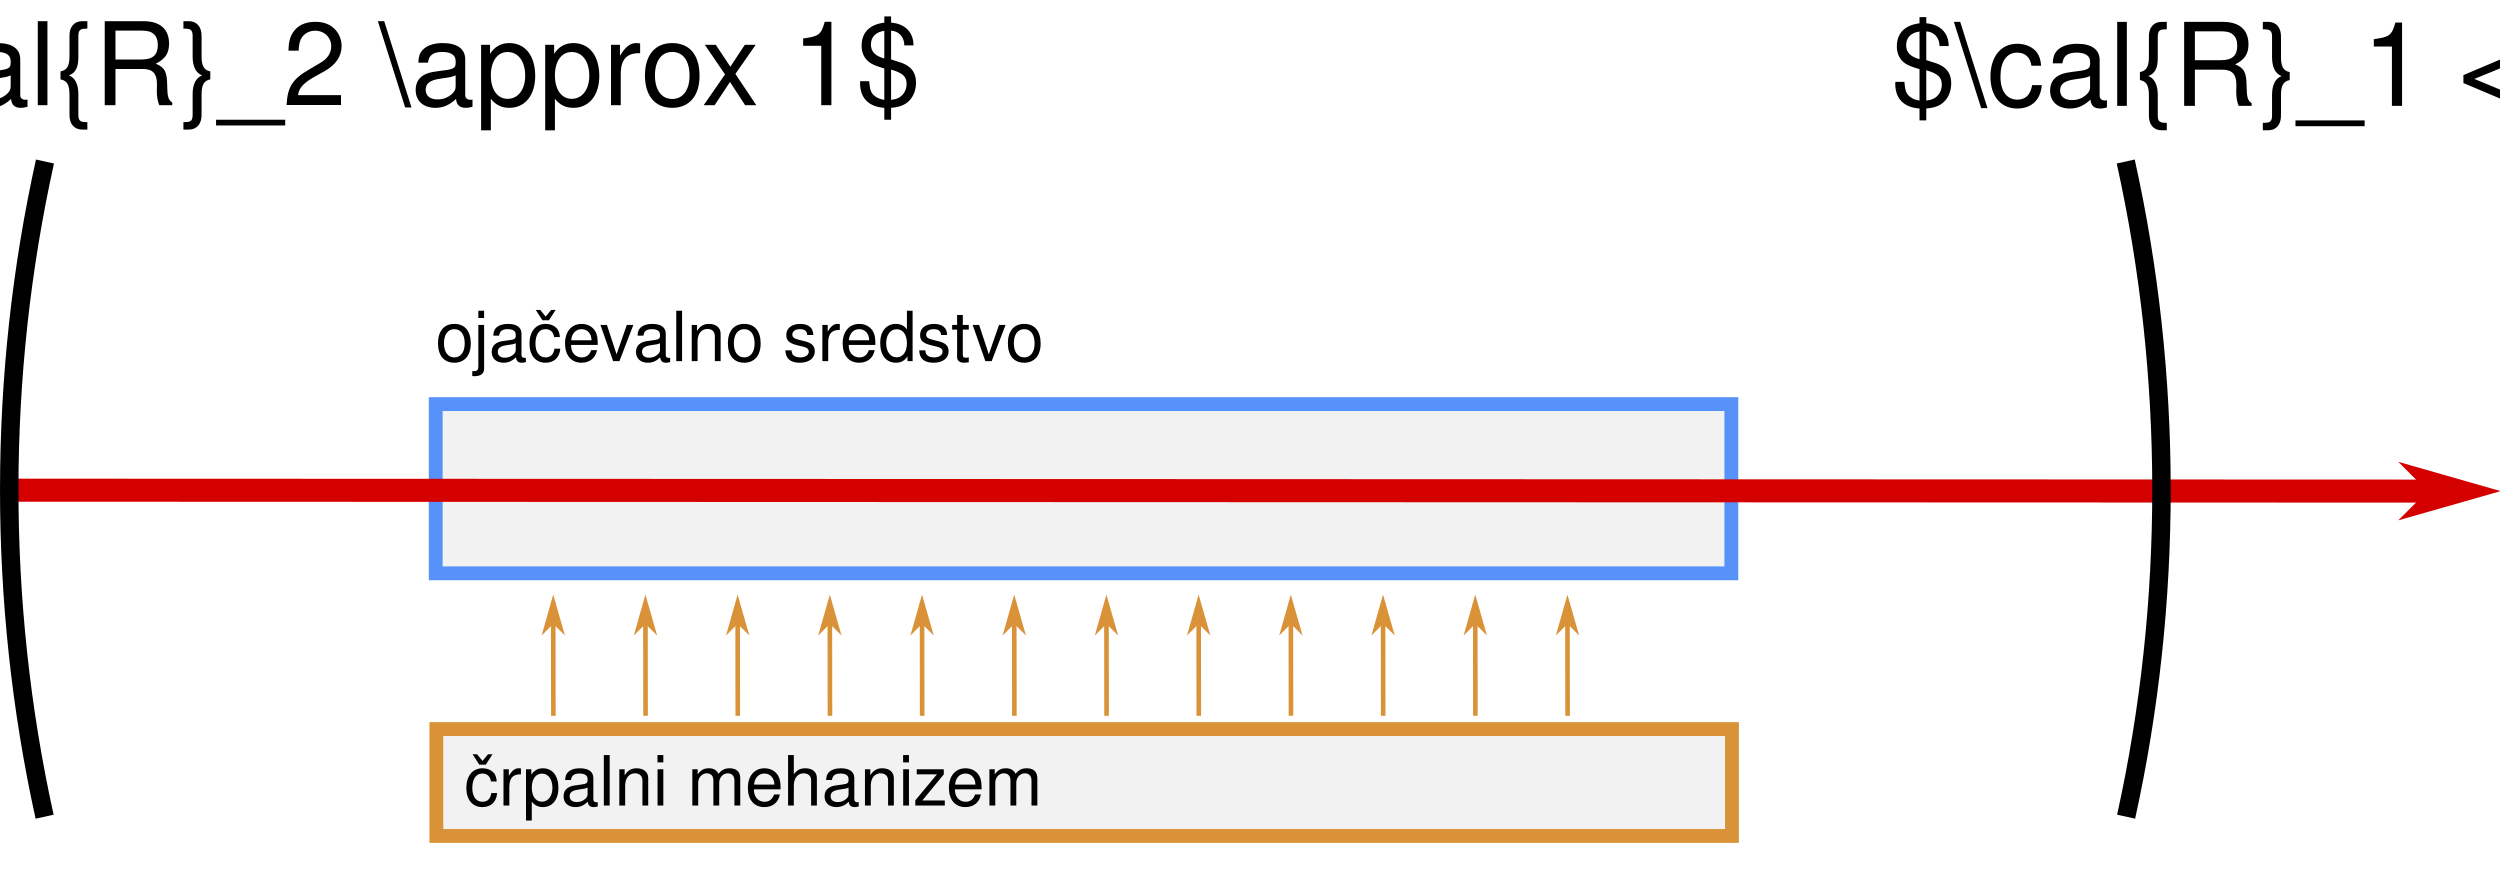
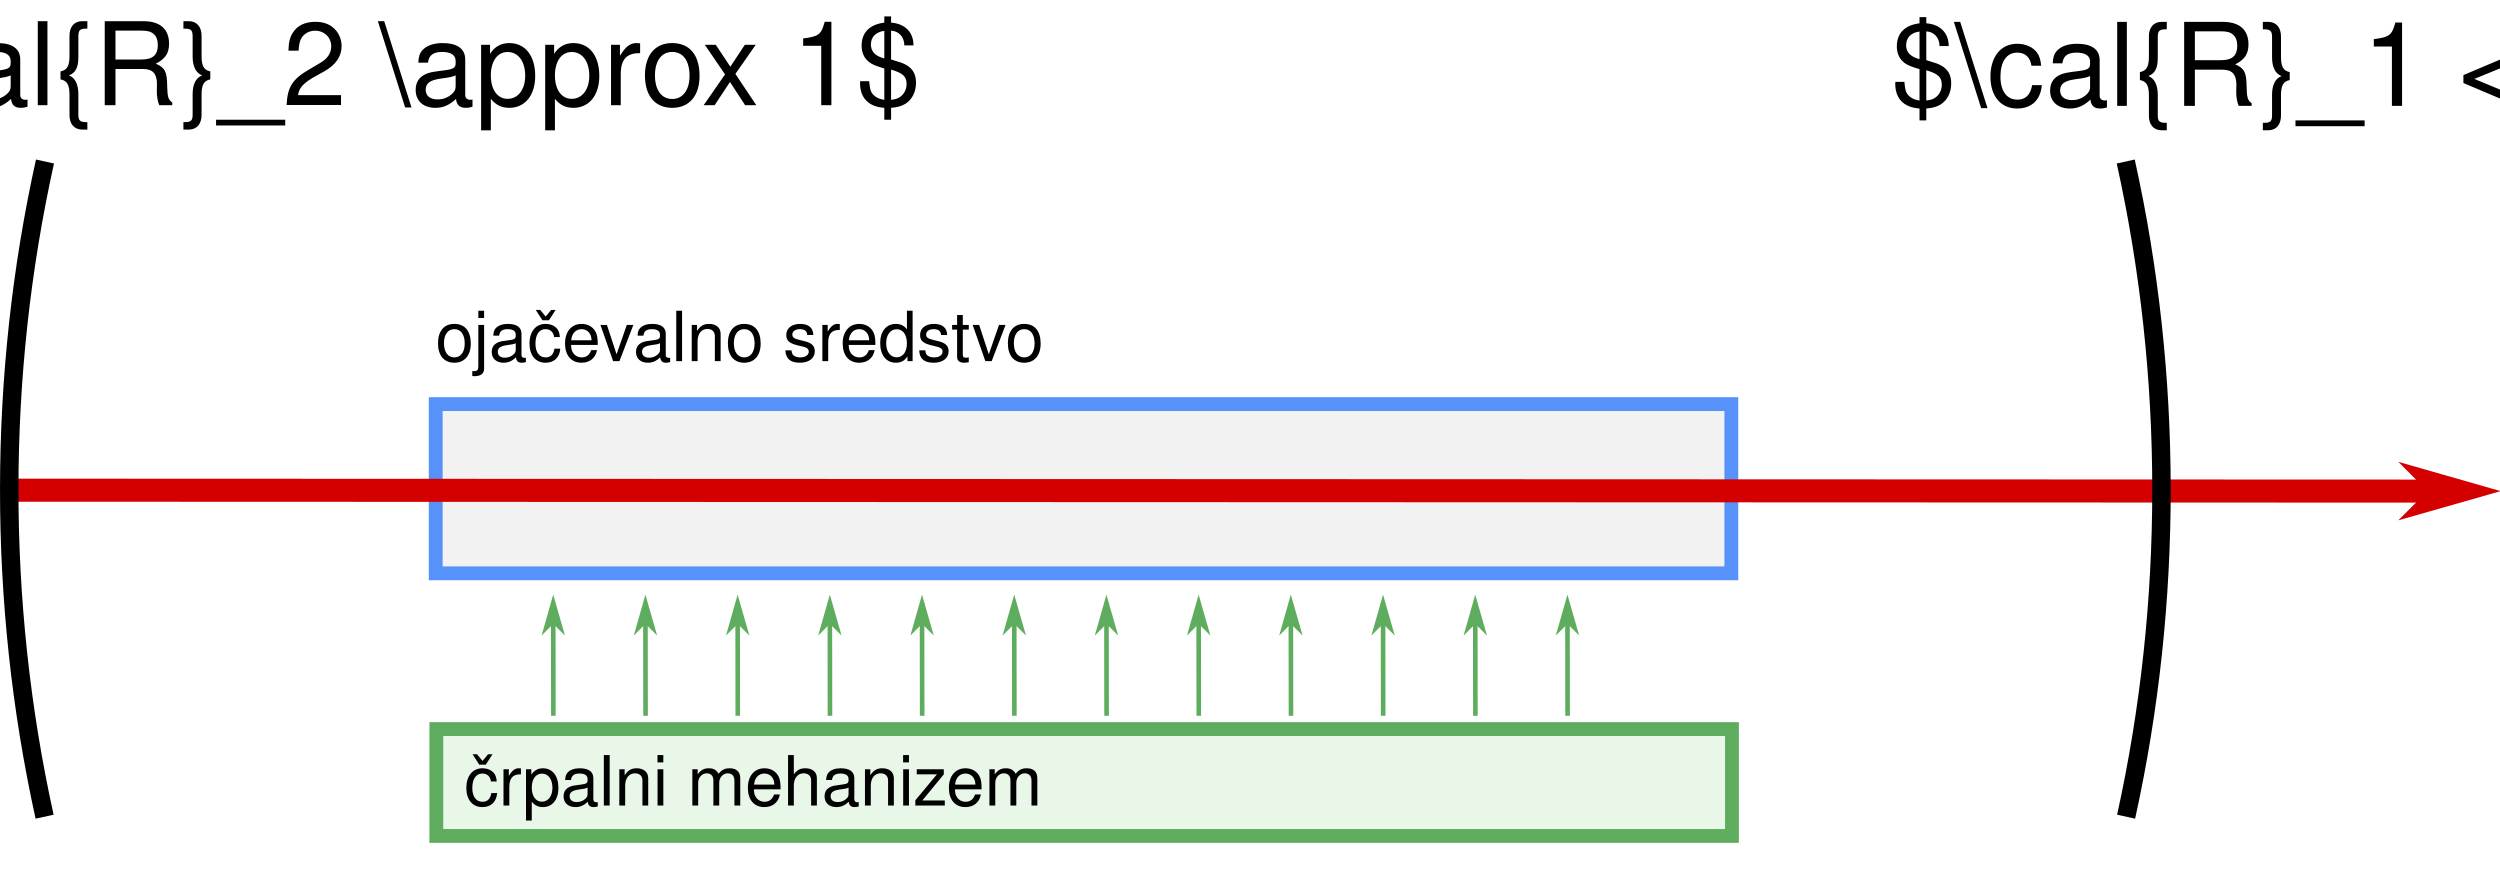
<svg xmlns="http://www.w3.org/2000/svg" width="153.044mm" height="54.543mm" viewBox="0 0 542.28 193.264" id="svg2" version="1.1">
  <defs id="defs4">
+     <marker orient="auto" refY="0.0" refX="0.0" id="Arrow1Mstart" style="overflow:visible">
+       <path id="path4274" d="M 0.0,0.0 L 5.0,-5.0 L -12.5,0.0 L 5.0,5.0 L 0.0,0.0 z " style="fill-rule:evenodd;stroke:#000000;stroke-width:1.0pt" transform="scale(0.4) translate(10,0)" />
+     </marker>
    <marker orient="auto" refY="0.0" refX="0.0" id="Arrow1Mend" style="overflow:visible;">
-       <path id="path4255" d="M 0.0,0.0 L 5.0,-5.0 L -12.5,0.0 L 5.0,5.0 L 0.0,0.0 z " style="fill-rule:evenodd;stroke:#d99238;stroke-width:1pt;stroke-opacity:1;fill:#d99238;fill-opacity:1" transform="scale(0.4) rotate(180) translate(10,0)" />
+       <path id="path4255" d="M 0.0,0.0 L 5.0,-5.0 L -12.5,0.0 L 5.0,5.0 L 0.0,0.0 z " style="fill-rule:evenodd;stroke:#5ead5e;stroke-width:1pt;stroke-opacity:1;fill:#5ead5e;fill-opacity:1" transform="scale(0.4) rotate(180) translate(10,0)" />
    </marker>
    <marker orient="auto" refY="0" refX="0" id="Arrow1Send" style="overflow:visible">
      <path id="path4178" d="M 0,0 5,-5 -12.5,0 5,5 0,0 Z" style="fill:#d40000;fill-opacity:1;fill-rule:evenodd;stroke:#d40000;stroke-width:1pt;stroke-opacity:1" transform="matrix(-0.2,0,0,-0.2,-1.2,0)" />
    </marker>
    <marker orient="auto" refY="0" refX="0" id="Arrow1Mend-5" style="overflow:visible">
-       <path id="path4255-6" d="M 0,0 5,-5 -12.5,0 5,5 0,0 Z" style="fill:#d99238;fill-opacity:1;fill-rule:evenodd;stroke:#d99238;stroke-width:1pt;stroke-opacity:1" transform="matrix(-0.4,0,0,-0.4,-4,0)" />
+       <path id="path4255-6" d="M 0,0 5,-5 -12.5,0 5,5 0,0 Z" style="fill:#5ead5e;fill-opacity:1;fill-rule:evenodd;stroke:#5ead5e;stroke-width:1pt;stroke-opacity:1" transform="matrix(-0.4,0,0,-0.4,-4,0)" />
    </marker>
    <marker orient="auto" refY="0" refX="0" id="Arrow1Mend-9" style="overflow:visible">
-       <path id="path4255-1" d="M 0,0 5,-5 -12.5,0 5,5 0,0 Z" style="fill:#d99238;fill-opacity:1;fill-rule:evenodd;stroke:#d99238;stroke-width:1pt;stroke-opacity:1" transform="matrix(-0.4,0,0,-0.4,-4,0)" />
+       <path id="path4255-1" d="M 0,0 5,-5 -12.5,0 5,5 0,0 Z" style="fill:#5ead5e;fill-opacity:1;fill-rule:evenodd;stroke:#5ead5e;stroke-width:1pt;stroke-opacity:1" transform="matrix(-0.4,0,0,-0.4,-4,0)" />
    </marker>
    <marker orient="auto" refY="0" refX="0" id="Arrow1Mend-5-2" style="overflow:visible">
-       <path id="path4255-6-7" d="M 0,0 5,-5 -12.5,0 5,5 0,0 Z" style="fill:#d99238;fill-opacity:1;fill-rule:evenodd;stroke:#d99238;stroke-width:1pt;stroke-opacity:1" transform="matrix(-0.4,0,0,-0.4,-4,0)" />
+       <path id="path4255-6-7" d="M 0,0 5,-5 -12.5,0 5,5 0,0 Z" style="fill:#5ead5e;fill-opacity:1;fill-rule:evenodd;stroke:#5ead5e;stroke-width:1pt;stroke-opacity:1" transform="matrix(-0.4,0,0,-0.4,-4,0)" />
    </marker>
    <marker orient="auto" refY="0" refX="0" id="Arrow1Mend-9-3" style="overflow:visible">
-       <path id="path4255-1-6" d="M 0,0 5,-5 -12.5,0 5,5 0,0 Z" style="fill:#d99238;fill-opacity:1;fill-rule:evenodd;stroke:#d99238;stroke-width:1pt;stroke-opacity:1" transform="matrix(-0.4,0,0,-0.4,-4,0)" />
+       <path id="path4255-1-6" d="M 0,0 5,-5 -12.5,0 5,5 0,0 Z" style="fill:#5ead5e;fill-opacity:1;fill-rule:evenodd;stroke:#5ead5e;stroke-width:1pt;stroke-opacity:1" transform="matrix(-0.4,0,0,-0.4,-4,0)" />
    </marker>
    <marker orient="auto" refY="0" refX="0" id="Arrow1Mend-5-2-0" style="overflow:visible">
-       <path id="path4255-6-7-6" d="M 0,0 5,-5 -12.5,0 5,5 0,0 Z" style="fill:#d99238;fill-opacity:1;fill-rule:evenodd;stroke:#d99238;stroke-width:1pt;stroke-opacity:1" transform="matrix(-0.4,0,0,-0.4,-4,0)" />
+       <path id="path4255-6-7-6" d="M 0,0 5,-5 -12.5,0 5,5 0,0 Z" style="fill:#5ead5e;fill-opacity:1;fill-rule:evenodd;stroke:#5ead5e;stroke-width:1pt;stroke-opacity:1" transform="matrix(-0.4,0,0,-0.4,-4,0)" />
    </marker>
    <marker orient="auto" refY="0" refX="0" id="Arrow1Mend-1" style="overflow:visible">
-       <path id="path4255-8" d="M 0,0 5,-5 -12.5,0 5,5 0,0 Z" style="fill:#d99238;fill-opacity:1;fill-rule:evenodd;stroke:#d99238;stroke-width:1pt;stroke-opacity:1" transform="matrix(-0.4,0,0,-0.4,-4,0)" />
+       <path id="path4255-8" d="M 0,0 5,-5 -12.5,0 5,5 0,0 Z" style="fill:#5ead5e;fill-opacity:1;fill-rule:evenodd;stroke:#5ead5e;stroke-width:1pt;stroke-opacity:1" transform="matrix(-0.4,0,0,-0.4,-4,0)" />
    </marker>
    <marker orient="auto" refY="0" refX="0" id="Arrow1Mend-5-7" style="overflow:visible">
-       <path id="path4255-6-9" d="M 0,0 5,-5 -12.5,0 5,5 0,0 Z" style="fill:#d99238;fill-opacity:1;fill-rule:evenodd;stroke:#d99238;stroke-width:1pt;stroke-opacity:1" transform="matrix(-0.4,0,0,-0.4,-4,0)" />
+       <path id="path4255-6-9" d="M 0,0 5,-5 -12.5,0 5,5 0,0 Z" style="fill:#5ead5e;fill-opacity:1;fill-rule:evenodd;stroke:#5ead5e;stroke-width:1pt;stroke-opacity:1" transform="matrix(-0.4,0,0,-0.4,-4,0)" />
    </marker>
    <marker orient="auto" refY="0" refX="0" id="Arrow1Mend-9-2" style="overflow:visible">
-       <path id="path4255-1-0" d="M 0,0 5,-5 -12.5,0 5,5 0,0 Z" style="fill:#d99238;fill-opacity:1;fill-rule:evenodd;stroke:#d99238;stroke-width:1pt;stroke-opacity:1" transform="matrix(-0.4,0,0,-0.4,-4,0)" />
+       <path id="path4255-1-0" d="M 0,0 5,-5 -12.5,0 5,5 0,0 Z" style="fill:#5ead5e;fill-opacity:1;fill-rule:evenodd;stroke:#5ead5e;stroke-width:1pt;stroke-opacity:1" transform="matrix(-0.4,0,0,-0.4,-4,0)" />
    </marker>
    <marker orient="auto" refY="0" refX="0" id="Arrow1Mend-5-2-2" style="overflow:visible">
-       <path id="path4255-6-7-3" d="M 0,0 5,-5 -12.5,0 5,5 0,0 Z" style="fill:#d99238;fill-opacity:1;fill-rule:evenodd;stroke:#d99238;stroke-width:1pt;stroke-opacity:1" transform="matrix(-0.4,0,0,-0.4,-4,0)" />
+       <path id="path4255-6-7-3" d="M 0,0 5,-5 -12.5,0 5,5 0,0 Z" style="fill:#5ead5e;fill-opacity:1;fill-rule:evenodd;stroke:#5ead5e;stroke-width:1pt;stroke-opacity:1" transform="matrix(-0.4,0,0,-0.4,-4,0)" />
    </marker>
    <marker orient="auto" refY="0" refX="0" id="Arrow1Mend-9-3-7" style="overflow:visible">
-       <path id="path4255-1-6-5" d="M 0,0 5,-5 -12.5,0 5,5 0,0 Z" style="fill:#d99238;fill-opacity:1;fill-rule:evenodd;stroke:#d99238;stroke-width:1pt;stroke-opacity:1" transform="matrix(-0.4,0,0,-0.4,-4,0)" />
+       <path id="path4255-1-6-5" d="M 0,0 5,-5 -12.5,0 5,5 0,0 Z" style="fill:#5ead5e;fill-opacity:1;fill-rule:evenodd;stroke:#5ead5e;stroke-width:1pt;stroke-opacity:1" transform="matrix(-0.4,0,0,-0.4,-4,0)" />
    </marker>
    <marker orient="auto" refY="0" refX="0" id="Arrow1Mend-5-2-0-9" style="overflow:visible">
-       <path id="path4255-6-7-6-2" d="M 0,0 5,-5 -12.5,0 5,5 0,0 Z" style="fill:#d99238;fill-opacity:1;fill-rule:evenodd;stroke:#d99238;stroke-width:1pt;stroke-opacity:1" transform="matrix(-0.4,0,0,-0.4,-4,0)" />
+       <path id="path4255-6-7-6-2" d="M 0,0 5,-5 -12.5,0 5,5 0,0 Z" style="fill:#5ead5e;fill-opacity:1;fill-rule:evenodd;stroke:#5ead5e;stroke-width:1pt;stroke-opacity:1" transform="matrix(-0.4,0,0,-0.4,-4,0)" />
    </marker>
  </defs>
  <g id="layer1" transform="translate(-20.05709,-15.21015)">
    <rect style="opacity:1;fill:#f2f2f2;fill-opacity:1;fill-rule:nonzero;stroke:#5692fa;stroke-width:3;stroke-linecap:butt;stroke-linejoin:miter;stroke-miterlimit:4;stroke-dasharray:none;stroke-dashoffset:0;stroke-opacity:1" id="rect4201" width="281.039" height="36.707" x="114.566" y="102.865" />
    <path style="fill:none;fill-rule:evenodd;stroke:#d40000;stroke-width:5;stroke-linecap:butt;stroke-linejoin:miter;stroke-miterlimit:4;stroke-dasharray:none;stroke-opacity:1;marker-end:url(#Arrow1Send)" d="m 22.761,121.537 530.802,0.203" id="path3357" />
    <path style="opacity:1;fill:none;fill-opacity:0.988;fill-rule:nonzero;stroke:#000000;stroke-width:4;stroke-linecap:butt;stroke-linejoin:round;stroke-miterlimit:4;stroke-dasharray:none;stroke-dashoffset:0;stroke-opacity:1" id="path4464" d="M 29.729,192.362 A 206.116,262.214 0 0 1 29.812,50.245" />
    <path style="opacity:1;fill:none;fill-opacity:0.988;fill-rule:nonzero;stroke:#000000;stroke-width:4;stroke-linecap:butt;stroke-linejoin:round;stroke-miterlimit:4;stroke-dasharray:none;stroke-dashoffset:0;stroke-opacity:1" id="path4464-3" d="m -481.239,192.362 a 206.116,262.214 0 0 1 0.083,-142.118" transform="scale(-1,1)" />
    <text xml:space="preserve" style="font-style:normal;font-variant:normal;font-weight:normal;font-stretch:normal;font-size:56px;line-height:125%;font-family:'Nimbus Sans L';-inkscape-font-specification:Sans;letter-spacing:0px;word-spacing:0px;fill:#000000;fill-opacity:1;stroke:none;stroke-width:1px;stroke-linecap:butt;stroke-linejoin:miter;stroke-opacity:1" x="430.177" y="38.174" id="text5062-7">
      <tspan id="tspan5064-5" x="430.177" y="38.174" style="font-size:25px">$\cal{R}_1 &lt; 1$</tspan>
    </text>
    <text xml:space="preserve" style="font-style:normal;font-variant:normal;font-weight:normal;font-stretch:normal;font-size:56px;line-height:125%;font-family:'Nimbus Sans L';-inkscape-font-specification:Sans;letter-spacing:0px;word-spacing:0px;fill:#000000;fill-opacity:1;stroke:none;stroke-width:1px;stroke-linecap:butt;stroke-linejoin:miter;stroke-opacity:1" x="-20.878" y="38.024" id="text5062-7-3">
      <tspan id="tspan5064-5-6" x="-20.878" y="38.024" style="font-size:25px">$\cal{R}_2 \approx 1$</tspan>
    </text>
-     <rect style="opacity:1;fill:#f2f2f2;fill-opacity:1;fill-rule:nonzero;stroke:#d99238;stroke-width:3;stroke-linecap:butt;stroke-linejoin:miter;stroke-miterlimit:4;stroke-dasharray:none;stroke-dashoffset:0;stroke-opacity:1" id="rect4201-7" width="281.039" height="23.186" x="114.703" y="173.356" />
+     <rect style="opacity:1;fill:#e9f7e9;fill-opacity:1;fill-rule:nonzero;stroke:#5ead5e;stroke-width:3;stroke-linecap:butt;stroke-linejoin:miter;stroke-miterlimit:4;stroke-dasharray:none;stroke-dashoffset:0;stroke-opacity:1" id="rect4201-7" width="281.039" height="23.186" x="114.703" y="173.356" />
    <text xml:space="preserve" style="font-style:normal;font-variant:normal;font-weight:normal;font-stretch:normal;font-size:37.5px;line-height:125%;font-family:'Nimbus Sans L';-inkscape-font-specification:Sans;letter-spacing:0px;word-spacing:0px;fill:#000000;fill-opacity:1;stroke:none;stroke-width:1px;stroke-linecap:butt;stroke-linejoin:miter;stroke-opacity:1" x="114.517" y="93.547" id="text4218">
      <tspan id="tspan4220" x="114.517" y="93.547" style="font-size:15px">ojačevalno sredstvo</tspan>
    </text>
    <text xml:space="preserve" style="font-style:normal;font-variant:normal;font-weight:normal;font-stretch:normal;font-size:37.5px;line-height:125%;font-family:'Nimbus Sans L';-inkscape-font-specification:Sans;letter-spacing:0px;word-spacing:0px;fill:#000000;fill-opacity:1;stroke:none;stroke-width:1px;stroke-linecap:butt;stroke-linejoin:miter;stroke-opacity:1" x="120.738" y="189.937" id="text4218-5">
      <tspan id="tspan4220-3" x="120.738" y="189.937" style="font-size:15px">črpalni mehanizem</tspan>
    </text>
-     <g id="g5053">
-       <path id="path4240" d="m 260.086,170.474 -0.029,-24.315" style="fill:none;fill-rule:evenodd;stroke:#d99238;stroke-width:1px;stroke-linecap:butt;stroke-linejoin:miter;stroke-opacity:1;marker-end:url(#Arrow1Mend)" />
-       <path id="path4240-2" d="m 280.086,170.474 -0.029,-24.315" style="fill:none;fill-rule:evenodd;stroke:#d99238;stroke-width:1px;stroke-linecap:butt;stroke-linejoin:miter;stroke-opacity:1;marker-end:url(#Arrow1Mend-5)" />
-       <path id="path4240-0" d="m 300.086,170.474 -0.029,-24.315" style="fill:none;fill-rule:evenodd;stroke:#d99238;stroke-width:1px;stroke-linecap:butt;stroke-linejoin:miter;stroke-opacity:1;marker-end:url(#Arrow1Mend-9)" />
-       <path id="path4240-2-9" d="m 320.086,170.474 -0.029,-24.315" style="fill:none;fill-rule:evenodd;stroke:#d99238;stroke-width:1px;stroke-linecap:butt;stroke-linejoin:miter;stroke-opacity:1;marker-end:url(#Arrow1Mend-5-2)" />
-       <path id="path4240-0-2" d="m 340.086,170.474 -0.029,-24.315" style="fill:none;fill-rule:evenodd;stroke:#d99238;stroke-width:1px;stroke-linecap:butt;stroke-linejoin:miter;stroke-opacity:1;marker-end:url(#Arrow1Mend-9-3)" />
-       <path id="path4240-2-9-6" d="m 360.086,170.474 -0.029,-24.315" style="fill:none;fill-rule:evenodd;stroke:#d99238;stroke-width:1px;stroke-linecap:butt;stroke-linejoin:miter;stroke-opacity:1;marker-end:url(#Arrow1Mend-5-2-0)" />
+     <g id="g5053" style="stroke:#5ead5e;stroke-opacity:1;fill:#5ead5e;fill-opacity:1;stroke-width:1;stroke-miterlimit:4;stroke-dasharray:none;stroke-dashoffset:0">
+       <path id="path4240" d="m 260.086,170.474 -0.029,-24.315" style="fill:#5ead5e;fill-rule:evenodd;stroke:#5ead5e;stroke-width:1;stroke-linecap:butt;stroke-linejoin:miter;stroke-opacity:1;marker-end:url(#Arrow1Mend);fill-opacity:1;stroke-miterlimit:4;stroke-dasharray:none;stroke-dashoffset:0" />
+       <path id="path4240-2" d="m 280.086,170.474 -0.029,-24.315" style="fill:#5ead5e;fill-rule:evenodd;stroke:#5ead5e;stroke-width:1;stroke-linecap:butt;stroke-linejoin:miter;stroke-opacity:1;marker-end:url(#Arrow1Mend-5);fill-opacity:1;stroke-miterlimit:4;stroke-dasharray:none;stroke-dashoffset:0" />
+       <path id="path4240-0" d="m 300.086,170.474 -0.029,-24.315" style="fill:#5ead5e;fill-rule:evenodd;stroke:#5ead5e;stroke-width:1;stroke-linecap:butt;stroke-linejoin:miter;stroke-opacity:1;marker-end:url(#Arrow1Mend-9);fill-opacity:1;stroke-miterlimit:4;stroke-dasharray:none;stroke-dashoffset:0" />
+       <path id="path4240-2-9" d="m 320.086,170.474 -0.029,-24.315" style="fill:#5ead5e;fill-rule:evenodd;stroke:#5ead5e;stroke-width:1;stroke-linecap:butt;stroke-linejoin:miter;stroke-opacity:1;marker-end:url(#Arrow1Mend-5-2);fill-opacity:1;stroke-miterlimit:4;stroke-dasharray:none;stroke-dashoffset:0" />
+       <path id="path4240-0-2" d="m 340.086,170.474 -0.029,-24.315" style="fill:#5ead5e;fill-rule:evenodd;stroke:#5ead5e;stroke-width:1;stroke-linecap:butt;stroke-linejoin:miter;stroke-opacity:1;marker-end:url(#Arrow1Mend-9-3);fill-opacity:1;stroke-miterlimit:4;stroke-dasharray:none;stroke-dashoffset:0" />
+       <path id="path4240-2-9-6" d="m 360.086,170.474 -0.029,-24.315" style="fill:#5ead5e;fill-rule:evenodd;stroke:#5ead5e;stroke-width:1;stroke-linecap:butt;stroke-linejoin:miter;stroke-opacity:1;marker-end:url(#Arrow1Mend-5-2-0);fill-opacity:1;stroke-miterlimit:4;stroke-dasharray:none;stroke-dashoffset:0" />
    </g>
-     <g transform="translate(-120,3.2946605e-6)" id="g5053-2">
-       <path id="path4240-8" d="m 260.086,170.474 -0.029,-24.315" style="fill:none;fill-rule:evenodd;stroke:#d99238;stroke-width:1px;stroke-linecap:butt;stroke-linejoin:miter;stroke-opacity:1;marker-end:url(#Arrow1Mend-1)" />
-       <path id="path4240-2-97" d="m 280.086,170.474 -0.029,-24.315" style="fill:none;fill-rule:evenodd;stroke:#d99238;stroke-width:1px;stroke-linecap:butt;stroke-linejoin:miter;stroke-opacity:1;marker-end:url(#Arrow1Mend-5-7)" />
-       <path id="path4240-0-3" d="m 300.086,170.474 -0.029,-24.315" style="fill:none;fill-rule:evenodd;stroke:#d99238;stroke-width:1px;stroke-linecap:butt;stroke-linejoin:miter;stroke-opacity:1;marker-end:url(#Arrow1Mend-9-2)" />
-       <path id="path4240-2-9-61" d="m 320.086,170.474 -0.029,-24.315" style="fill:none;fill-rule:evenodd;stroke:#d99238;stroke-width:1px;stroke-linecap:butt;stroke-linejoin:miter;stroke-opacity:1;marker-end:url(#Arrow1Mend-5-2-2)" />
-       <path id="path4240-0-2-2" d="m 340.086,170.474 -0.029,-24.315" style="fill:none;fill-rule:evenodd;stroke:#d99238;stroke-width:1px;stroke-linecap:butt;stroke-linejoin:miter;stroke-opacity:1;marker-end:url(#Arrow1Mend-9-3-7)" />
-       <path id="path4240-2-9-6-9" d="m 360.086,170.474 -0.029,-24.315" style="fill:none;fill-rule:evenodd;stroke:#d99238;stroke-width:1px;stroke-linecap:butt;stroke-linejoin:miter;stroke-opacity:1;marker-end:url(#Arrow1Mend-5-2-0-9)" />
+     <g transform="translate(-120,3.2946605e-6)" id="g5053-2" style="stroke:#5ead5e;stroke-opacity:1;stroke-width:1;stroke-miterlimit:4;stroke-dasharray:none;stroke-dashoffset:0">
+       <path id="path4240-8" d="m 260.086,170.474 -0.029,-24.315" style="fill:none;fill-rule:evenodd;stroke:#5ead5e;stroke-width:1;stroke-linecap:butt;stroke-linejoin:miter;stroke-opacity:1;marker-end:url(#Arrow1Mend-1);stroke-miterlimit:4;stroke-dasharray:none;stroke-dashoffset:0" />
+       <path id="path4240-2-97" d="m 280.086,170.474 -0.029,-24.315" style="fill:none;fill-rule:evenodd;stroke:#5ead5e;stroke-width:1;stroke-linecap:butt;stroke-linejoin:miter;stroke-opacity:1;marker-end:url(#Arrow1Mend-5-7);stroke-miterlimit:4;stroke-dasharray:none;stroke-dashoffset:0" />
+       <path id="path4240-0-3" d="m 300.086,170.474 -0.029,-24.315" style="fill:none;fill-rule:evenodd;stroke:#5ead5e;stroke-width:1;stroke-linecap:butt;stroke-linejoin:miter;stroke-opacity:1;marker-end:url(#Arrow1Mend-9-2);stroke-miterlimit:4;stroke-dasharray:none;stroke-dashoffset:0" />
+       <path id="path4240-2-9-61" d="m 320.086,170.474 -0.029,-24.315" style="fill:none;fill-rule:evenodd;stroke:#5ead5e;stroke-width:1;stroke-linecap:butt;stroke-linejoin:miter;stroke-opacity:1;marker-end:url(#Arrow1Mend-5-2-2);stroke-miterlimit:4;stroke-dasharray:none;stroke-dashoffset:0" />
+       <path id="path4240-0-2-2" d="m 340.086,170.474 -0.029,-24.315" style="fill:none;fill-rule:evenodd;stroke:#5ead5e;stroke-width:1;stroke-linecap:butt;stroke-linejoin:miter;stroke-opacity:1;marker-end:url(#Arrow1Mend-9-3-7);stroke-miterlimit:4;stroke-dasharray:none;stroke-dashoffset:0" />
+       <path id="path4240-2-9-6-9" d="m 360.086,170.474 -0.029,-24.315" style="fill:none;fill-rule:evenodd;stroke:#5ead5e;stroke-width:1;stroke-linecap:butt;stroke-linejoin:miter;stroke-opacity:1;marker-end:url(#Arrow1Mend-5-2-0-9);stroke-miterlimit:4;stroke-dasharray:none;stroke-dashoffset:0" />
    </g>
  </g>
</svg>
